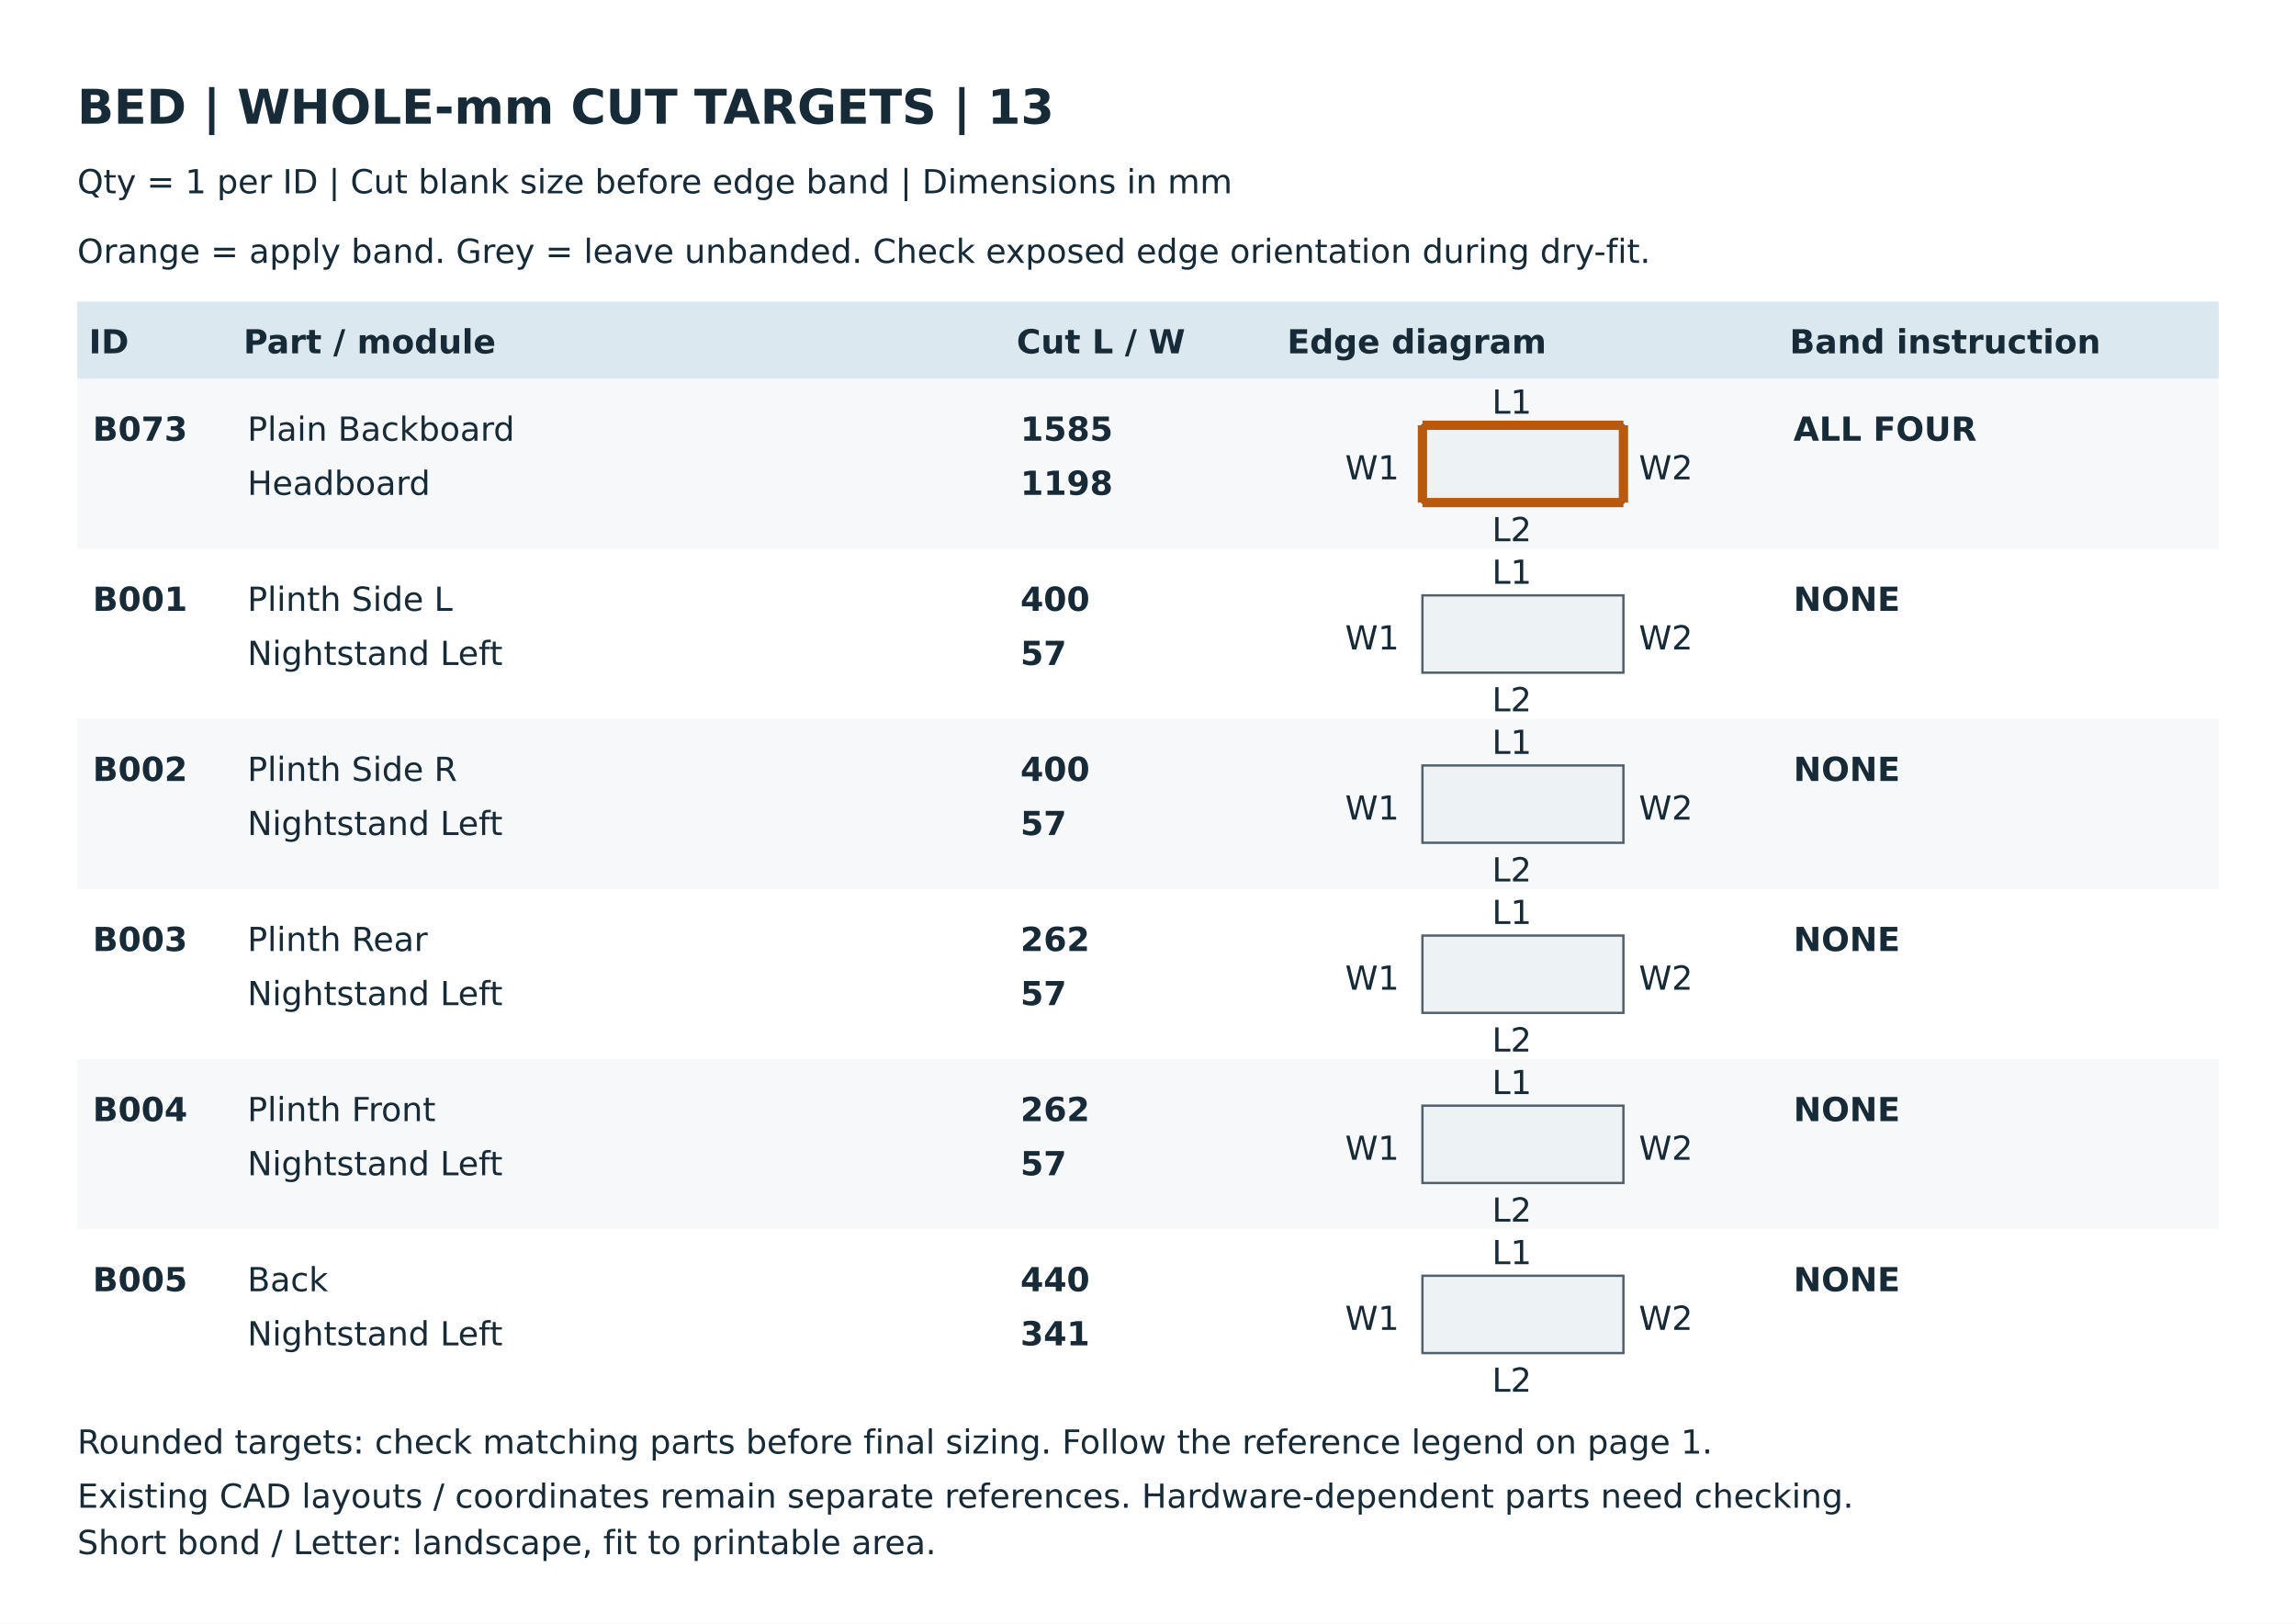
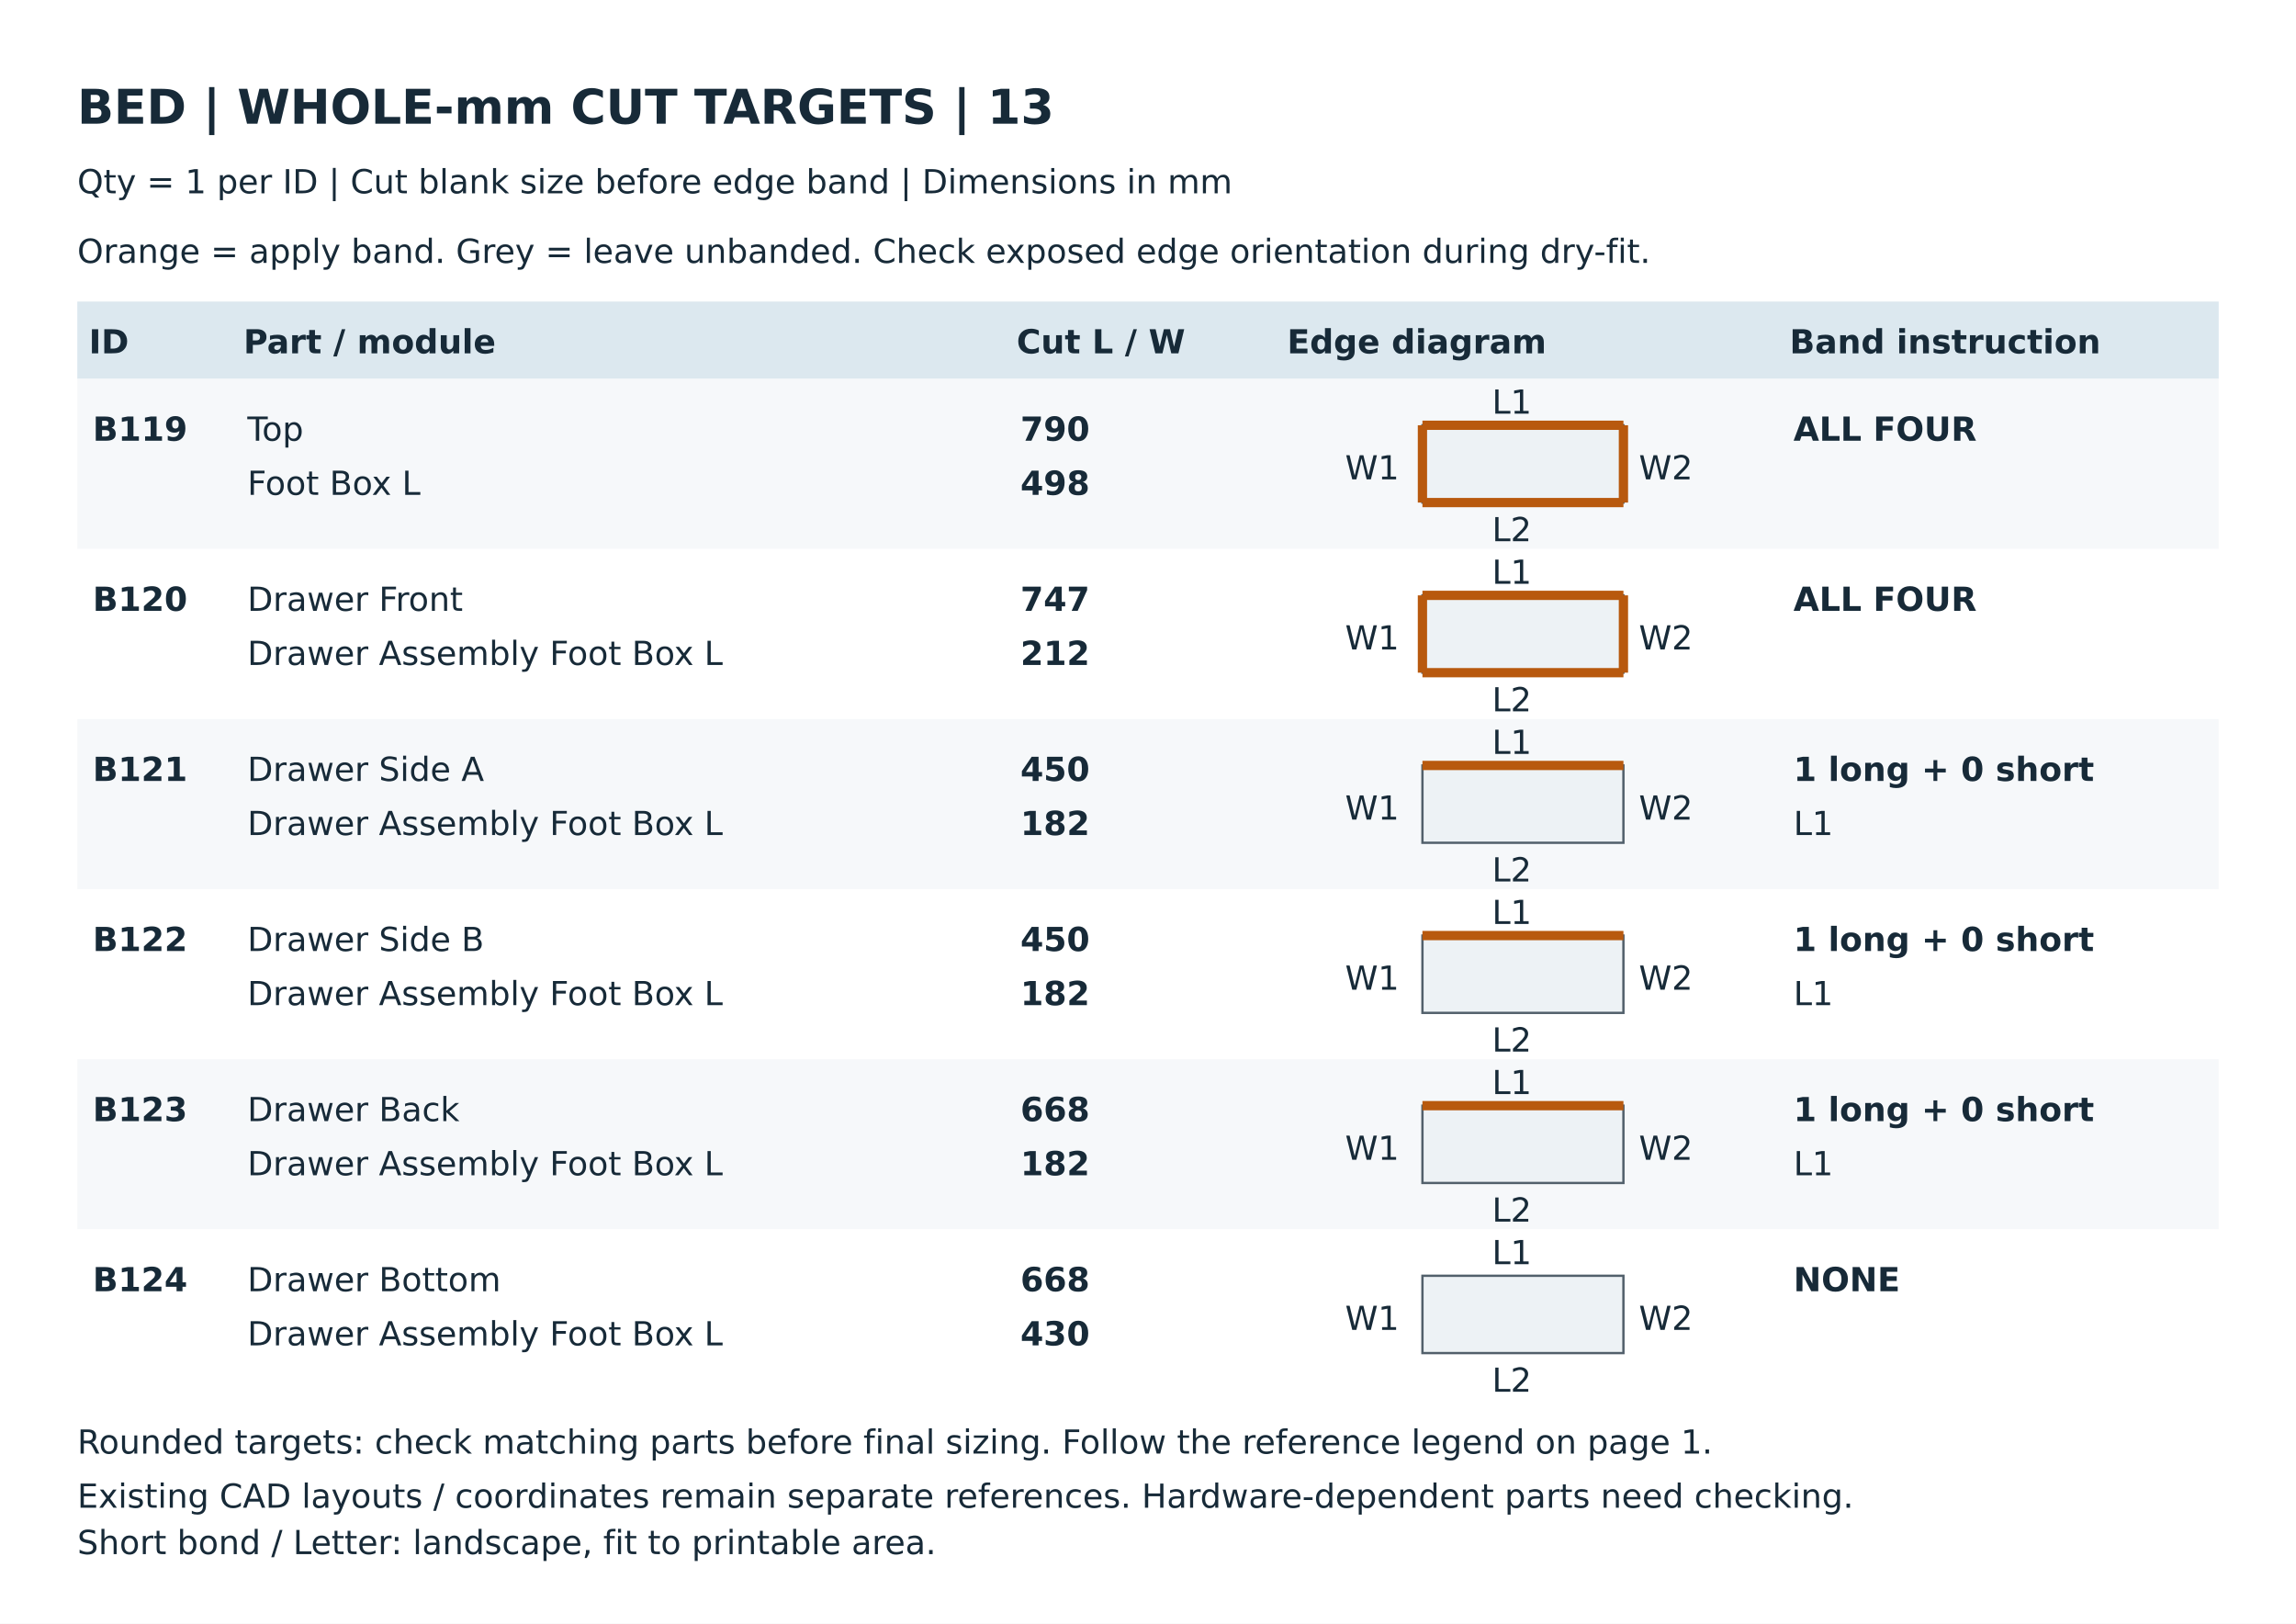
<svg xmlns="http://www.w3.org/2000/svg" width="297mm" height="210mm" viewBox="0 0 297 210">
  <rect width="297" height="210" fill="white" />
  <style>text {font-family:DejaVu Sans,sans-serif;fill:#172a38}</style>
  <text x="10" y="16" font-size="6.2" font-weight="bold">BED | WHOLE-mm CUT TARGETS | 13</text>
  <text x="10" y="25" font-size="4.3">Qty = 1 per ID | Cut blank size before edge band | Dimensions in mm</text>
  <text x="10" y="201" font-size="4.3">Short bond / Letter: landscape, fit to printable area.</text>
  <text x="10" y="34" font-size="4.3">Orange = apply band. Grey = leave unbanded. Check exposed edge orientation during dry-fit.</text>
  <rect x="10" y="39" width="277" height="10" fill="#dce8ef" />
  <text x="11.5" y="45.7" font-size="4.3" font-weight="bold">ID</text>
  <text x="31.5" y="45.7" font-size="4.3" font-weight="bold">Part / module</text>
  <text x="131.5" y="45.7" font-size="4.3" font-weight="bold">Cut L / W</text>
  <text x="166.5" y="45.7" font-size="4.3" font-weight="bold">Edge diagram</text>
  <text x="231.5" y="45.7" font-size="4.3" font-weight="bold">Band instruction</text>
  <rect x="10" y="49" width="277" height="22" fill="#f6f8fa" />
-   <text x="12" y="57" font-size="4.3" font-weight="bold">B073</text>
-   <text x="32" y="57" font-size="4.3">Plain Backboard</text>
-   <text x="32" y="64" font-size="4.3">Headboard</text>
-   <text x="132" y="57" font-size="4.3" font-weight="bold">1585</text>
-   <text x="132" y="64" font-size="4.3" font-weight="bold">1198</text>
+   <text x="12" y="57" font-size="4.3" font-weight="bold">B119</text>
+   <text x="32" y="57" font-size="4.3">Top</text>
+   <text x="32" y="64" font-size="4.3">Foot Box L</text>
+   <text x="132" y="57" font-size="4.3" font-weight="bold">790</text>
+   <text x="132" y="64" font-size="4.3" font-weight="bold">498</text>
  <rect x="184" y="55" width="26" height="10" fill="#edf2f5" stroke="#52606b" stroke-width=".3" />
  <path d="M184 55 L210 55" stroke="#b8590e" stroke-width="1.2" />
  <path d="M184 65 L210 65" stroke="#b8590e" stroke-width="1.2" />
  <path d="M184 55 L184 65" stroke="#b8590e" stroke-width="1.2" />
  <path d="M210 55 L210 65" stroke="#b8590e" stroke-width="1.2" />
  <text x="193" y="53.5" font-size="4.3">L1</text>
  <text x="193" y="70" font-size="4.3">L2</text>
  <text x="174" y="62" font-size="4.3">W1</text>
  <text x="212" y="62" font-size="4.3">W2</text>
  <text x="232" y="57" font-size="4.3" font-weight="bold">ALL FOUR</text>
  <rect x="10" y="71" width="277" height="22" fill="white" />
-   <text x="12" y="79" font-size="4.3" font-weight="bold">B001</text>
-   <text x="32" y="79" font-size="4.3">Plinth Side L</text>
-   <text x="32" y="86" font-size="4.3">Nightstand Left</text>
-   <text x="132" y="79" font-size="4.3" font-weight="bold">400</text>
-   <text x="132" y="86" font-size="4.3" font-weight="bold">57</text>
+   <text x="12" y="79" font-size="4.3" font-weight="bold">B120</text>
+   <text x="32" y="79" font-size="4.3">Drawer Front</text>
+   <text x="32" y="86" font-size="4.3">Drawer Assembly Foot Box L</text>
+   <text x="132" y="79" font-size="4.3" font-weight="bold">747</text>
+   <text x="132" y="86" font-size="4.3" font-weight="bold">212</text>
  <rect x="184" y="77" width="26" height="10" fill="#edf2f5" stroke="#52606b" stroke-width=".3" />
+   <path d="M184 77 L210 77" stroke="#b8590e" stroke-width="1.2" />
+   <path d="M184 87 L210 87" stroke="#b8590e" stroke-width="1.2" />
+   <path d="M184 77 L184 87" stroke="#b8590e" stroke-width="1.2" />
+   <path d="M210 77 L210 87" stroke="#b8590e" stroke-width="1.2" />
  <text x="193" y="75.5" font-size="4.3">L1</text>
  <text x="193" y="92" font-size="4.3">L2</text>
  <text x="174" y="84" font-size="4.3">W1</text>
  <text x="212" y="84" font-size="4.3">W2</text>
-   <text x="232" y="79" font-size="4.3" font-weight="bold">NONE</text>
-   <text x="232" y="86" font-size="4.3" />
+   <text x="232" y="79" font-size="4.3" font-weight="bold">ALL FOUR</text>
  <rect x="10" y="93" width="277" height="22" fill="#f6f8fa" />
-   <text x="12" y="101" font-size="4.3" font-weight="bold">B002</text>
-   <text x="32" y="101" font-size="4.3">Plinth Side R</text>
-   <text x="32" y="108" font-size="4.3">Nightstand Left</text>
-   <text x="132" y="101" font-size="4.3" font-weight="bold">400</text>
-   <text x="132" y="108" font-size="4.3" font-weight="bold">57</text>
+   <text x="12" y="101" font-size="4.3" font-weight="bold">B121</text>
+   <text x="32" y="101" font-size="4.3">Drawer Side A</text>
+   <text x="32" y="108" font-size="4.3">Drawer Assembly Foot Box L</text>
+   <text x="132" y="101" font-size="4.3" font-weight="bold">450</text>
+   <text x="132" y="108" font-size="4.3" font-weight="bold">182</text>
  <rect x="184" y="99" width="26" height="10" fill="#edf2f5" stroke="#52606b" stroke-width=".3" />
+   <path d="M184 99 L210 99" stroke="#b8590e" stroke-width="1.2" />
  <text x="193" y="97.5" font-size="4.3">L1</text>
  <text x="193" y="114" font-size="4.3">L2</text>
  <text x="174" y="106" font-size="4.3">W1</text>
  <text x="212" y="106" font-size="4.3">W2</text>
-   <text x="232" y="101" font-size="4.3" font-weight="bold">NONE</text>
-   <text x="232" y="108" font-size="4.3" />
+   <text x="232" y="101" font-size="4.3" font-weight="bold">1 long + 0 short</text>
+   <text x="232" y="108" font-size="4.3">L1</text>
  <rect x="10" y="115" width="277" height="22" fill="white" />
-   <text x="12" y="123" font-size="4.3" font-weight="bold">B003</text>
-   <text x="32" y="123" font-size="4.3">Plinth Rear</text>
-   <text x="32" y="130" font-size="4.3">Nightstand Left</text>
-   <text x="132" y="123" font-size="4.3" font-weight="bold">262</text>
-   <text x="132" y="130" font-size="4.3" font-weight="bold">57</text>
+   <text x="12" y="123" font-size="4.3" font-weight="bold">B122</text>
+   <text x="32" y="123" font-size="4.3">Drawer Side B</text>
+   <text x="32" y="130" font-size="4.3">Drawer Assembly Foot Box L</text>
+   <text x="132" y="123" font-size="4.3" font-weight="bold">450</text>
+   <text x="132" y="130" font-size="4.3" font-weight="bold">182</text>
  <rect x="184" y="121" width="26" height="10" fill="#edf2f5" stroke="#52606b" stroke-width=".3" />
+   <path d="M184 121 L210 121" stroke="#b8590e" stroke-width="1.2" />
  <text x="193" y="119.5" font-size="4.3">L1</text>
  <text x="193" y="136" font-size="4.3">L2</text>
  <text x="174" y="128" font-size="4.3">W1</text>
  <text x="212" y="128" font-size="4.3">W2</text>
-   <text x="232" y="123" font-size="4.3" font-weight="bold">NONE</text>
-   <text x="232" y="130" font-size="4.3" />
+   <text x="232" y="123" font-size="4.3" font-weight="bold">1 long + 0 short</text>
+   <text x="232" y="130" font-size="4.3">L1</text>
  <rect x="10" y="137" width="277" height="22" fill="#f6f8fa" />
-   <text x="12" y="145" font-size="4.3" font-weight="bold">B004</text>
-   <text x="32" y="145" font-size="4.3">Plinth Front</text>
-   <text x="32" y="152" font-size="4.3">Nightstand Left</text>
-   <text x="132" y="145" font-size="4.3" font-weight="bold">262</text>
-   <text x="132" y="152" font-size="4.3" font-weight="bold">57</text>
+   <text x="12" y="145" font-size="4.3" font-weight="bold">B123</text>
+   <text x="32" y="145" font-size="4.3">Drawer Back</text>
+   <text x="32" y="152" font-size="4.3">Drawer Assembly Foot Box L</text>
+   <text x="132" y="145" font-size="4.3" font-weight="bold">668</text>
+   <text x="132" y="152" font-size="4.3" font-weight="bold">182</text>
  <rect x="184" y="143" width="26" height="10" fill="#edf2f5" stroke="#52606b" stroke-width=".3" />
+   <path d="M184 143 L210 143" stroke="#b8590e" stroke-width="1.2" />
  <text x="193" y="141.5" font-size="4.3">L1</text>
  <text x="193" y="158" font-size="4.3">L2</text>
  <text x="174" y="150" font-size="4.3">W1</text>
  <text x="212" y="150" font-size="4.3">W2</text>
-   <text x="232" y="145" font-size="4.3" font-weight="bold">NONE</text>
-   <text x="232" y="152" font-size="4.3" />
+   <text x="232" y="145" font-size="4.3" font-weight="bold">1 long + 0 short</text>
+   <text x="232" y="152" font-size="4.3">L1</text>
  <rect x="10" y="159" width="277" height="22" fill="white" />
-   <text x="12" y="167" font-size="4.3" font-weight="bold">B005</text>
-   <text x="32" y="167" font-size="4.3">Back</text>
-   <text x="32" y="174" font-size="4.3">Nightstand Left</text>
-   <text x="132" y="167" font-size="4.3" font-weight="bold">440</text>
-   <text x="132" y="174" font-size="4.3" font-weight="bold">341</text>
+   <text x="12" y="167" font-size="4.3" font-weight="bold">B124</text>
+   <text x="32" y="167" font-size="4.3">Drawer Bottom</text>
+   <text x="32" y="174" font-size="4.3">Drawer Assembly Foot Box L</text>
+   <text x="132" y="167" font-size="4.3" font-weight="bold">668</text>
+   <text x="132" y="174" font-size="4.3" font-weight="bold">430</text>
  <rect x="184" y="165" width="26" height="10" fill="#edf2f5" stroke="#52606b" stroke-width=".3" />
  <text x="193" y="163.5" font-size="4.3">L1</text>
  <text x="193" y="180" font-size="4.3">L2</text>
  <text x="174" y="172" font-size="4.3">W1</text>
  <text x="212" y="172" font-size="4.3">W2</text>
  <text x="232" y="167" font-size="4.3" font-weight="bold">NONE</text>
  <text x="232" y="174" font-size="4.3" />
  <text x="10" y="188" font-size="4.3">Rounded targets: check matching parts before final sizing. Follow the reference legend on page 1.</text>
  <text x="10" y="195" font-size="4.3">Existing CAD layouts / coordinates remain separate references. Hardware-dependent parts need checking.</text>
</svg>
